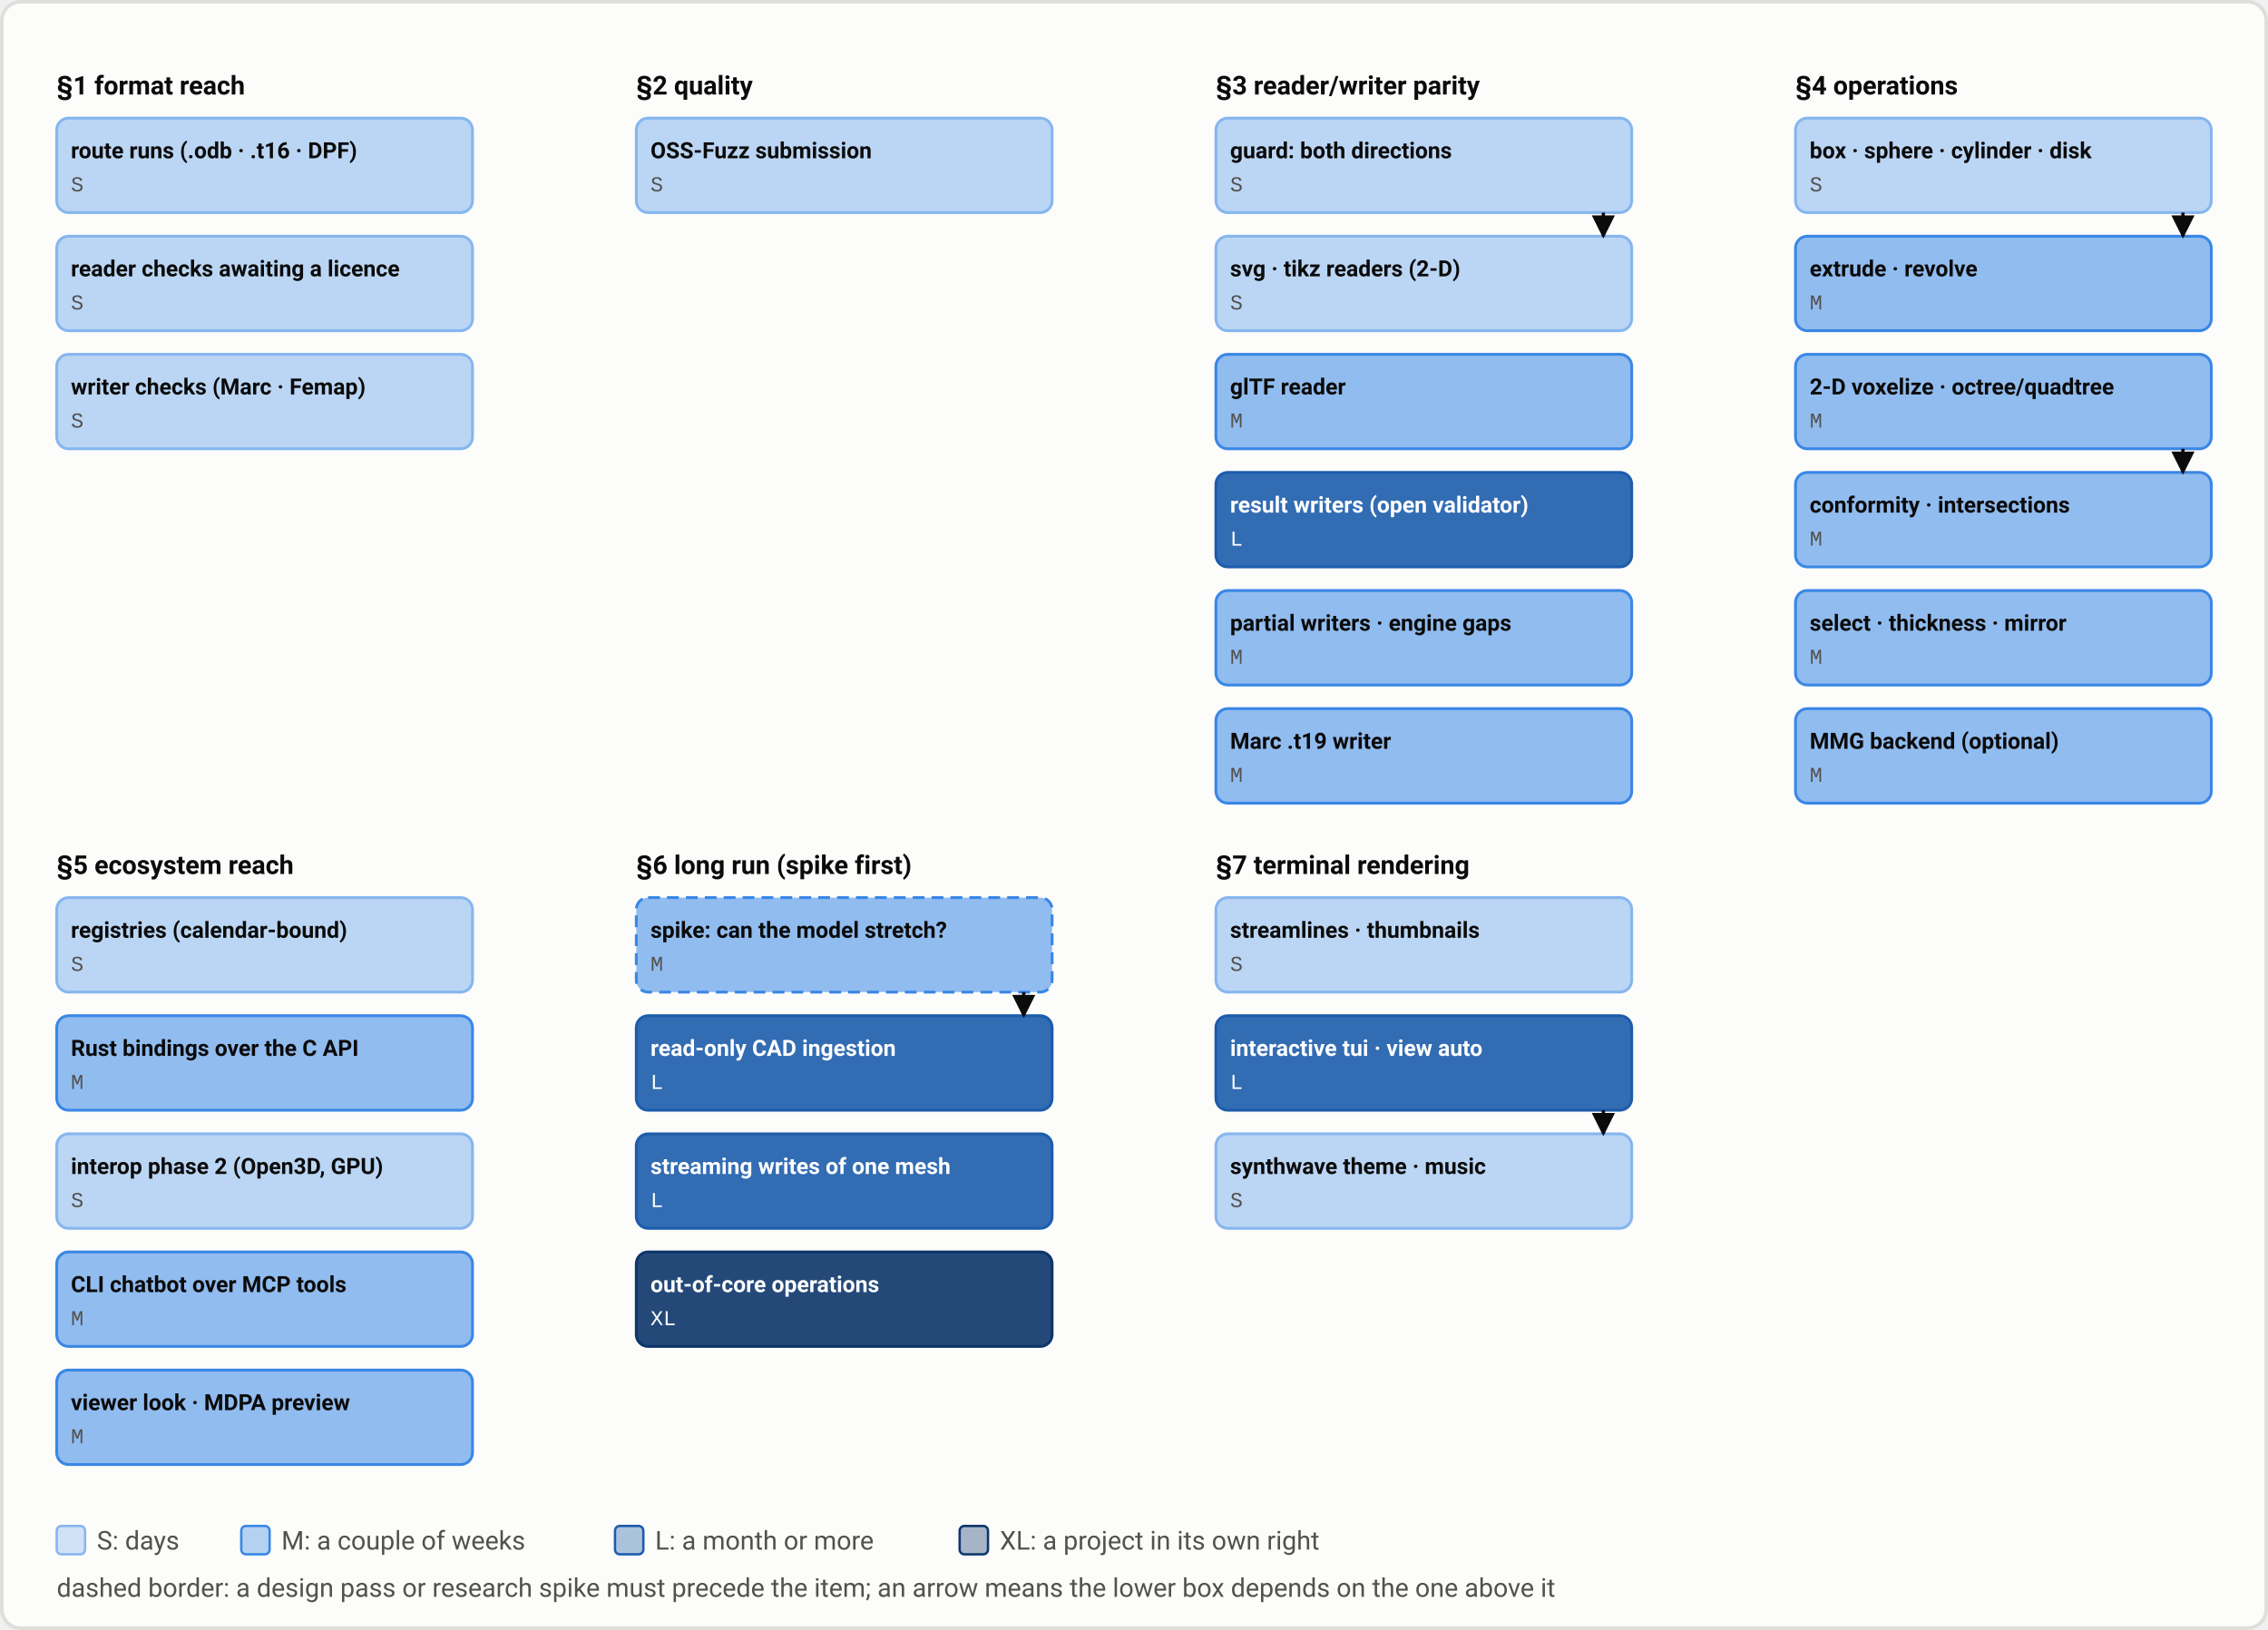
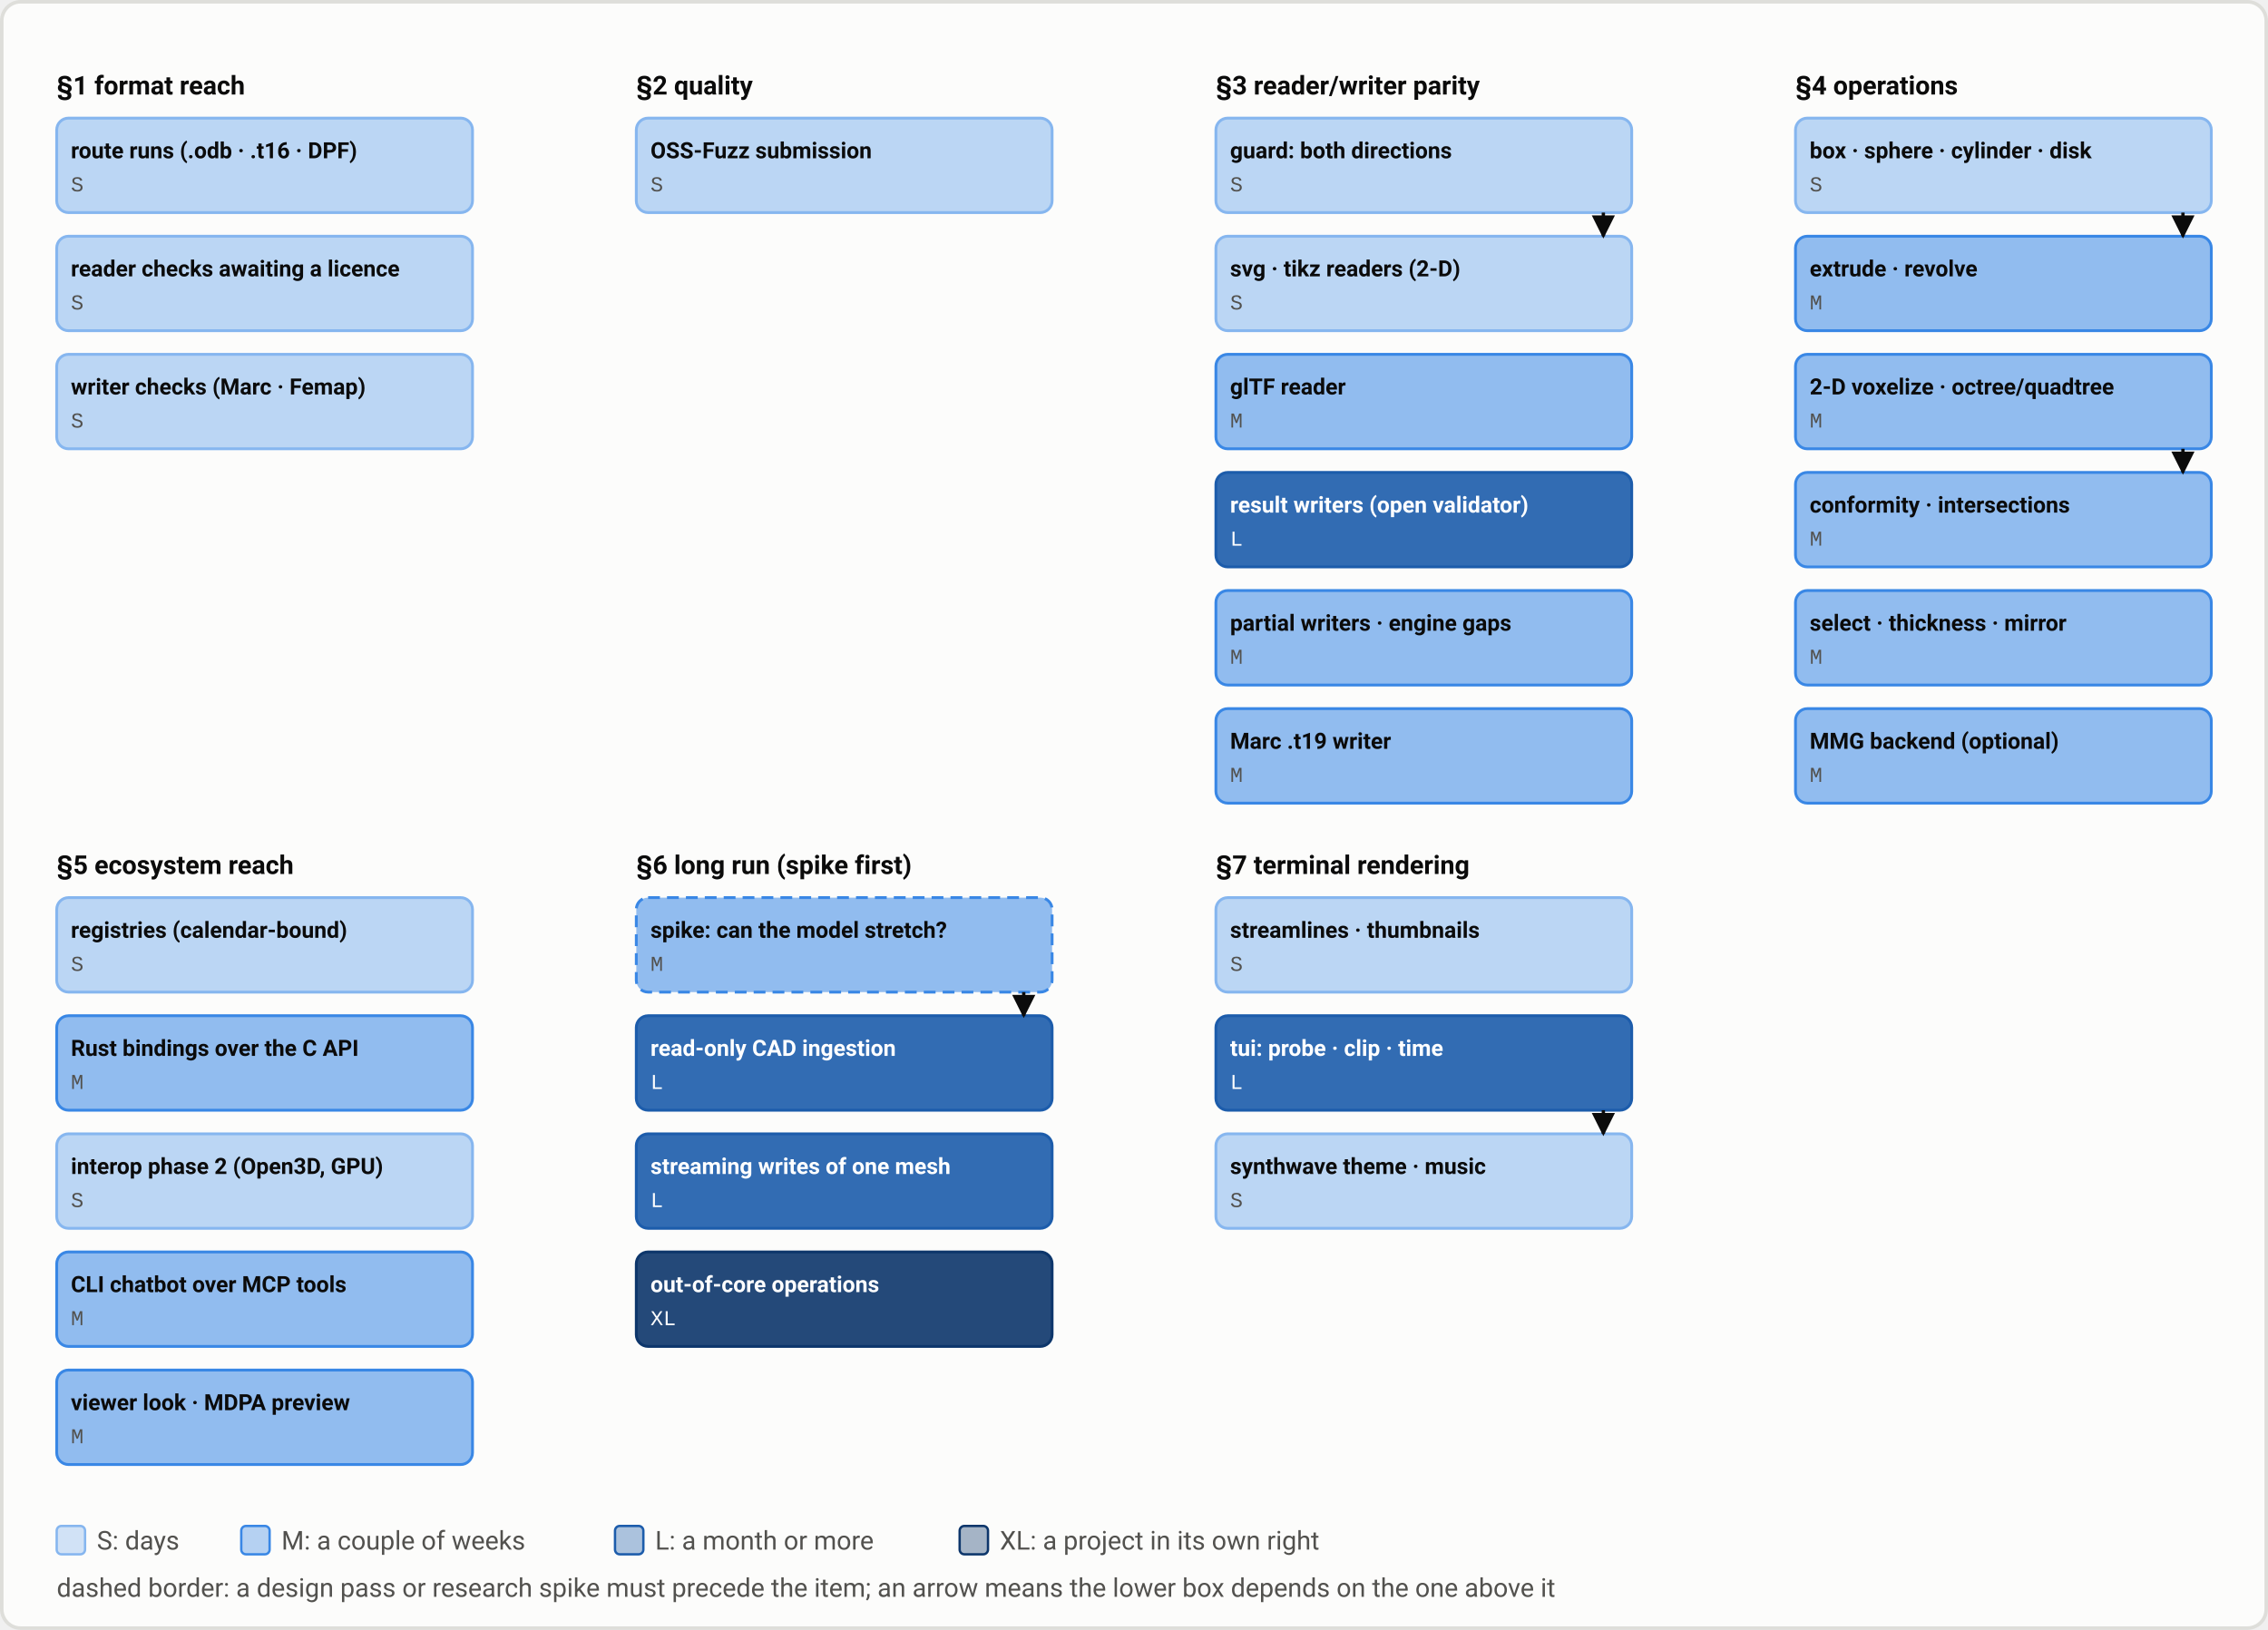
<svg xmlns="http://www.w3.org/2000/svg" viewBox="0 0 960 690" width="960" height="690" font-family="system-ui, -apple-system, 'Segoe UI', Roboto, sans-serif" role="img" aria-label="The roadmap at a glance: open items by section, in recommended order, shaded by effort">
  <defs>
    <marker id="arrow-0b0b0b" viewBox="0 0 10 10" refX="9" refY="5" markerWidth="7" markerHeight="7" orient="auto-start-reverse">
      <path d="M 0 0 L 10 5 L 0 10 z" fill="#0b0b0b" />
    </marker>
  </defs>
  <rect x="0.75" y="0.75" width="958.5" height="688.5" rx="8" fill="#fcfcfb" stroke="#dededa" stroke-width="1.5" />
  <text x="24" y="40" font-family="system-ui, -apple-system, 'Segoe UI', Roboto, sans-serif" font-size="11" font-weight="700" fill="#0b0b0b">§1 format reach</text>
  <rect x="24" y="50" width="176" height="40" rx="5" fill="#86b6ef" fill-opacity="0.55" stroke="#86b6ef" stroke-width="1.2" />
  <text x="30" y="67" font-family="system-ui, -apple-system, 'Segoe UI', Roboto, sans-serif" font-size="9.5" font-weight="600" fill="#0b0b0b">route runs (.odb · .t16 · DPF)</text>
  <text x="30" y="81" font-family="ui-monospace, SFMono-Regular, Menlo, Consolas, 'Liberation Mono', monospace" font-size="9" fill="#52514e">S</text>
  <rect x="24" y="100" width="176" height="40" rx="5" fill="#86b6ef" fill-opacity="0.55" stroke="#86b6ef" stroke-width="1.2" />
  <text x="30" y="117" font-family="system-ui, -apple-system, 'Segoe UI', Roboto, sans-serif" font-size="9.5" font-weight="600" fill="#0b0b0b">reader checks awaiting a licence</text>
  <text x="30" y="131" font-family="ui-monospace, SFMono-Regular, Menlo, Consolas, 'Liberation Mono', monospace" font-size="9" fill="#52514e">S</text>
  <rect x="24" y="150" width="176" height="40" rx="5" fill="#86b6ef" fill-opacity="0.55" stroke="#86b6ef" stroke-width="1.2" />
  <text x="30" y="167" font-family="system-ui, -apple-system, 'Segoe UI', Roboto, sans-serif" font-size="9.5" font-weight="600" fill="#0b0b0b">writer checks (Marc · Femap)</text>
  <text x="30" y="181" font-family="ui-monospace, SFMono-Regular, Menlo, Consolas, 'Liberation Mono', monospace" font-size="9" fill="#52514e">S</text>
  <text x="269.33" y="40" font-family="system-ui, -apple-system, 'Segoe UI', Roboto, sans-serif" font-size="11" font-weight="700" fill="#0b0b0b">§2 quality</text>
  <rect x="269.33" y="50" width="176" height="40" rx="5" fill="#86b6ef" fill-opacity="0.55" stroke="#86b6ef" stroke-width="1.2" />
  <text x="275.33" y="67" font-family="system-ui, -apple-system, 'Segoe UI', Roboto, sans-serif" font-size="9.5" font-weight="600" fill="#0b0b0b">OSS-Fuzz submission</text>
  <text x="275.33" y="81" font-family="ui-monospace, SFMono-Regular, Menlo, Consolas, 'Liberation Mono', monospace" font-size="9" fill="#52514e">S</text>
  <text x="514.67" y="40" font-family="system-ui, -apple-system, 'Segoe UI', Roboto, sans-serif" font-size="11" font-weight="700" fill="#0b0b0b">§3 reader/writer parity</text>
  <rect x="514.67" y="50" width="176" height="40" rx="5" fill="#86b6ef" fill-opacity="0.55" stroke="#86b6ef" stroke-width="1.2" />
  <text x="520.67" y="67" font-family="system-ui, -apple-system, 'Segoe UI', Roboto, sans-serif" font-size="9.5" font-weight="600" fill="#0b0b0b">guard: both directions</text>
  <text x="520.67" y="81" font-family="ui-monospace, SFMono-Regular, Menlo, Consolas, 'Liberation Mono', monospace" font-size="9" fill="#52514e">S</text>
  <rect x="514.67" y="100" width="176" height="40" rx="5" fill="#86b6ef" fill-opacity="0.55" stroke="#86b6ef" stroke-width="1.2" />
  <text x="520.67" y="117" font-family="system-ui, -apple-system, 'Segoe UI', Roboto, sans-serif" font-size="9.5" font-weight="600" fill="#0b0b0b">svg · tikz readers (2-D)</text>
  <text x="520.67" y="131" font-family="ui-monospace, SFMono-Regular, Menlo, Consolas, 'Liberation Mono', monospace" font-size="9" fill="#52514e">S</text>
  <rect x="514.67" y="150" width="176" height="40" rx="5" fill="#3987e5" fill-opacity="0.55" stroke="#3987e5" stroke-width="1.2" />
  <text x="520.67" y="167" font-family="system-ui, -apple-system, 'Segoe UI', Roboto, sans-serif" font-size="9.5" font-weight="600" fill="#0b0b0b">glTF reader</text>
  <text x="520.67" y="181" font-family="ui-monospace, SFMono-Regular, Menlo, Consolas, 'Liberation Mono', monospace" font-size="9" fill="#52514e">M</text>
  <rect x="514.67" y="200" width="176" height="40" rx="5" fill="#1c5cab" fill-opacity="0.9" stroke="#1c5cab" stroke-width="1.2" />
  <text x="520.67" y="217" font-family="system-ui, -apple-system, 'Segoe UI', Roboto, sans-serif" font-size="9.5" font-weight="600" fill="#ffffff">result writers (open validator)</text>
  <text x="520.67" y="231" font-family="ui-monospace, SFMono-Regular, Menlo, Consolas, 'Liberation Mono', monospace" font-size="9" fill="#ffffff">L</text>
  <rect x="514.67" y="250" width="176" height="40" rx="5" fill="#3987e5" fill-opacity="0.55" stroke="#3987e5" stroke-width="1.2" />
  <text x="520.67" y="267" font-family="system-ui, -apple-system, 'Segoe UI', Roboto, sans-serif" font-size="9.5" font-weight="600" fill="#0b0b0b">partial writers · engine gaps</text>
  <text x="520.67" y="281" font-family="ui-monospace, SFMono-Regular, Menlo, Consolas, 'Liberation Mono', monospace" font-size="9" fill="#52514e">M</text>
  <rect x="514.67" y="300" width="176" height="40" rx="5" fill="#3987e5" fill-opacity="0.55" stroke="#3987e5" stroke-width="1.2" />
  <text x="520.67" y="317" font-family="system-ui, -apple-system, 'Segoe UI', Roboto, sans-serif" font-size="9.5" font-weight="600" fill="#0b0b0b">Marc .t19 writer</text>
  <text x="520.67" y="331" font-family="ui-monospace, SFMono-Regular, Menlo, Consolas, 'Liberation Mono', monospace" font-size="9" fill="#52514e">M</text>
  <line x1="678.67" y1="90" x2="678.67" y2="100" stroke="#0b0b0b" stroke-width="1.4" marker-end="url(#arrow-0b0b0b)" />
  <text x="760" y="40" font-family="system-ui, -apple-system, 'Segoe UI', Roboto, sans-serif" font-size="11" font-weight="700" fill="#0b0b0b">§4 operations</text>
  <rect x="760" y="50" width="176" height="40" rx="5" fill="#86b6ef" fill-opacity="0.55" stroke="#86b6ef" stroke-width="1.2" />
  <text x="766" y="67" font-family="system-ui, -apple-system, 'Segoe UI', Roboto, sans-serif" font-size="9.5" font-weight="600" fill="#0b0b0b">box · sphere · cylinder · disk</text>
  <text x="766" y="81" font-family="ui-monospace, SFMono-Regular, Menlo, Consolas, 'Liberation Mono', monospace" font-size="9" fill="#52514e">S</text>
  <rect x="760" y="100" width="176" height="40" rx="5" fill="#3987e5" fill-opacity="0.55" stroke="#3987e5" stroke-width="1.2" />
  <text x="766" y="117" font-family="system-ui, -apple-system, 'Segoe UI', Roboto, sans-serif" font-size="9.5" font-weight="600" fill="#0b0b0b">extrude · revolve</text>
  <text x="766" y="131" font-family="ui-monospace, SFMono-Regular, Menlo, Consolas, 'Liberation Mono', monospace" font-size="9" fill="#52514e">M</text>
  <rect x="760" y="150" width="176" height="40" rx="5" fill="#3987e5" fill-opacity="0.55" stroke="#3987e5" stroke-width="1.2" />
  <text x="766" y="167" font-family="system-ui, -apple-system, 'Segoe UI', Roboto, sans-serif" font-size="9.5" font-weight="600" fill="#0b0b0b">2-D voxelize · octree/quadtree</text>
  <text x="766" y="181" font-family="ui-monospace, SFMono-Regular, Menlo, Consolas, 'Liberation Mono', monospace" font-size="9" fill="#52514e">M</text>
  <rect x="760" y="200" width="176" height="40" rx="5" fill="#3987e5" fill-opacity="0.55" stroke="#3987e5" stroke-width="1.2" />
  <text x="766" y="217" font-family="system-ui, -apple-system, 'Segoe UI', Roboto, sans-serif" font-size="9.5" font-weight="600" fill="#0b0b0b">conformity · intersections</text>
  <text x="766" y="231" font-family="ui-monospace, SFMono-Regular, Menlo, Consolas, 'Liberation Mono', monospace" font-size="9" fill="#52514e">M</text>
  <rect x="760" y="250" width="176" height="40" rx="5" fill="#3987e5" fill-opacity="0.55" stroke="#3987e5" stroke-width="1.2" />
  <text x="766" y="267" font-family="system-ui, -apple-system, 'Segoe UI', Roboto, sans-serif" font-size="9.5" font-weight="600" fill="#0b0b0b">select · thickness · mirror</text>
  <text x="766" y="281" font-family="ui-monospace, SFMono-Regular, Menlo, Consolas, 'Liberation Mono', monospace" font-size="9" fill="#52514e">M</text>
  <rect x="760" y="300" width="176" height="40" rx="5" fill="#3987e5" fill-opacity="0.55" stroke="#3987e5" stroke-width="1.2" />
  <text x="766" y="317" font-family="system-ui, -apple-system, 'Segoe UI', Roboto, sans-serif" font-size="9.5" font-weight="600" fill="#0b0b0b">MMG backend (optional)</text>
  <text x="766" y="331" font-family="ui-monospace, SFMono-Regular, Menlo, Consolas, 'Liberation Mono', monospace" font-size="9" fill="#52514e">M</text>
  <line x1="924" y1="90" x2="924" y2="100" stroke="#0b0b0b" stroke-width="1.4" marker-end="url(#arrow-0b0b0b)" />
  <line x1="924" y1="190" x2="924" y2="200" stroke="#0b0b0b" stroke-width="1.4" marker-end="url(#arrow-0b0b0b)" />
  <text x="24" y="370" font-family="system-ui, -apple-system, 'Segoe UI', Roboto, sans-serif" font-size="11" font-weight="700" fill="#0b0b0b">§5 ecosystem reach</text>
  <rect x="24" y="380" width="176" height="40" rx="5" fill="#86b6ef" fill-opacity="0.55" stroke="#86b6ef" stroke-width="1.2" />
  <text x="30" y="397" font-family="system-ui, -apple-system, 'Segoe UI', Roboto, sans-serif" font-size="9.5" font-weight="600" fill="#0b0b0b">registries (calendar-bound)</text>
  <text x="30" y="411" font-family="ui-monospace, SFMono-Regular, Menlo, Consolas, 'Liberation Mono', monospace" font-size="9" fill="#52514e">S</text>
  <rect x="24" y="430" width="176" height="40" rx="5" fill="#3987e5" fill-opacity="0.55" stroke="#3987e5" stroke-width="1.2" />
  <text x="30" y="447" font-family="system-ui, -apple-system, 'Segoe UI', Roboto, sans-serif" font-size="9.5" font-weight="600" fill="#0b0b0b">Rust bindings over the C API</text>
  <text x="30" y="461" font-family="ui-monospace, SFMono-Regular, Menlo, Consolas, 'Liberation Mono', monospace" font-size="9" fill="#52514e">M</text>
  <rect x="24" y="480" width="176" height="40" rx="5" fill="#86b6ef" fill-opacity="0.55" stroke="#86b6ef" stroke-width="1.2" />
  <text x="30" y="497" font-family="system-ui, -apple-system, 'Segoe UI', Roboto, sans-serif" font-size="9.5" font-weight="600" fill="#0b0b0b">interop phase 2 (Open3D, GPU)</text>
  <text x="30" y="511" font-family="ui-monospace, SFMono-Regular, Menlo, Consolas, 'Liberation Mono', monospace" font-size="9" fill="#52514e">S</text>
  <rect x="24" y="530" width="176" height="40" rx="5" fill="#3987e5" fill-opacity="0.55" stroke="#3987e5" stroke-width="1.2" />
  <text x="30" y="547" font-family="system-ui, -apple-system, 'Segoe UI', Roboto, sans-serif" font-size="9.5" font-weight="600" fill="#0b0b0b">CLI chatbot over MCP tools</text>
  <text x="30" y="561" font-family="ui-monospace, SFMono-Regular, Menlo, Consolas, 'Liberation Mono', monospace" font-size="9" fill="#52514e">M</text>
  <rect x="24" y="580" width="176" height="40" rx="5" fill="#3987e5" fill-opacity="0.55" stroke="#3987e5" stroke-width="1.2" />
  <text x="30" y="597" font-family="system-ui, -apple-system, 'Segoe UI', Roboto, sans-serif" font-size="9.5" font-weight="600" fill="#0b0b0b">viewer look · MDPA preview</text>
  <text x="30" y="611" font-family="ui-monospace, SFMono-Regular, Menlo, Consolas, 'Liberation Mono', monospace" font-size="9" fill="#52514e">M</text>
  <text x="269.33" y="370" font-family="system-ui, -apple-system, 'Segoe UI', Roboto, sans-serif" font-size="11" font-weight="700" fill="#0b0b0b">§6 long run (spike first)</text>
  <rect x="269.33" y="380" width="176" height="40" rx="5" fill="#3987e5" fill-opacity="0.55" stroke="#3987e5" stroke-width="1.2" stroke-dasharray="5 3" />
  <text x="275.33" y="397" font-family="system-ui, -apple-system, 'Segoe UI', Roboto, sans-serif" font-size="9.5" font-weight="600" fill="#0b0b0b">spike: can the model stretch?</text>
  <text x="275.33" y="411" font-family="ui-monospace, SFMono-Regular, Menlo, Consolas, 'Liberation Mono', monospace" font-size="9" fill="#52514e">M</text>
  <rect x="269.33" y="430" width="176" height="40" rx="5" fill="#1c5cab" fill-opacity="0.9" stroke="#1c5cab" stroke-width="1.2" />
  <text x="275.33" y="447" font-family="system-ui, -apple-system, 'Segoe UI', Roboto, sans-serif" font-size="9.5" font-weight="600" fill="#ffffff">read-only CAD ingestion</text>
  <text x="275.33" y="461" font-family="ui-monospace, SFMono-Regular, Menlo, Consolas, 'Liberation Mono', monospace" font-size="9" fill="#ffffff">L</text>
  <rect x="269.33" y="480" width="176" height="40" rx="5" fill="#1c5cab" fill-opacity="0.9" stroke="#1c5cab" stroke-width="1.2" />
  <text x="275.33" y="497" font-family="system-ui, -apple-system, 'Segoe UI', Roboto, sans-serif" font-size="9.5" font-weight="600" fill="#ffffff">streaming writes of one mesh</text>
  <text x="275.33" y="511" font-family="ui-monospace, SFMono-Regular, Menlo, Consolas, 'Liberation Mono', monospace" font-size="9" fill="#ffffff">L</text>
  <rect x="269.33" y="530" width="176" height="40" rx="5" fill="#0d366b" fill-opacity="0.9" stroke="#0d366b" stroke-width="1.2" />
  <text x="275.33" y="547" font-family="system-ui, -apple-system, 'Segoe UI', Roboto, sans-serif" font-size="9.5" font-weight="600" fill="#ffffff">out-of-core operations</text>
  <text x="275.33" y="561" font-family="ui-monospace, SFMono-Regular, Menlo, Consolas, 'Liberation Mono', monospace" font-size="9" fill="#ffffff">XL</text>
  <line x1="433.33" y1="420" x2="433.33" y2="430" stroke="#0b0b0b" stroke-width="1.4" marker-end="url(#arrow-0b0b0b)" />
  <text x="514.67" y="370" font-family="system-ui, -apple-system, 'Segoe UI', Roboto, sans-serif" font-size="11" font-weight="700" fill="#0b0b0b">§7 terminal rendering</text>
  <rect x="514.67" y="380" width="176" height="40" rx="5" fill="#86b6ef" fill-opacity="0.55" stroke="#86b6ef" stroke-width="1.2" />
  <text x="520.67" y="397" font-family="system-ui, -apple-system, 'Segoe UI', Roboto, sans-serif" font-size="9.5" font-weight="600" fill="#0b0b0b">streamlines · thumbnails</text>
  <text x="520.67" y="411" font-family="ui-monospace, SFMono-Regular, Menlo, Consolas, 'Liberation Mono', monospace" font-size="9" fill="#52514e">S</text>
  <rect x="514.67" y="430" width="176" height="40" rx="5" fill="#1c5cab" fill-opacity="0.9" stroke="#1c5cab" stroke-width="1.2" />
-   <text x="520.67" y="447" font-family="system-ui, -apple-system, 'Segoe UI', Roboto, sans-serif" font-size="9.5" font-weight="600" fill="#ffffff">interactive tui · view auto</text>
+   <text x="520.67" y="447" font-family="system-ui, -apple-system, 'Segoe UI', Roboto, sans-serif" font-size="9.5" font-weight="600" fill="#ffffff">tui: probe · clip · time</text>
  <text x="520.67" y="461" font-family="ui-monospace, SFMono-Regular, Menlo, Consolas, 'Liberation Mono', monospace" font-size="9" fill="#ffffff">L</text>
  <rect x="514.67" y="480" width="176" height="40" rx="5" fill="#86b6ef" fill-opacity="0.55" stroke="#86b6ef" stroke-width="1.2" />
  <text x="520.67" y="497" font-family="system-ui, -apple-system, 'Segoe UI', Roboto, sans-serif" font-size="9.5" font-weight="600" fill="#0b0b0b">synthwave theme · music</text>
  <text x="520.67" y="511" font-family="ui-monospace, SFMono-Regular, Menlo, Consolas, 'Liberation Mono', monospace" font-size="9" fill="#52514e">S</text>
  <line x1="678.67" y1="470" x2="678.67" y2="480" stroke="#0b0b0b" stroke-width="1.4" marker-end="url(#arrow-0b0b0b)" />
  <rect x="24" y="646" width="12" height="12" rx="2" fill="#86b6ef" fill-opacity="0.36" stroke="#86b6ef" stroke-width="1" />
  <text x="41" y="656" font-family="system-ui, -apple-system, 'Segoe UI', Roboto, sans-serif" font-size="11" fill="#52514e">S: days</text>
  <rect x="102.12" y="646" width="12" height="12" rx="2" fill="#3987e5" fill-opacity="0.36" stroke="#3987e5" stroke-width="1" />
  <text x="119.12" y="656" font-family="system-ui, -apple-system, 'Segoe UI', Roboto, sans-serif" font-size="11" fill="#52514e">M: a couple of weeks</text>
  <rect x="260.32" y="646" width="12" height="12" rx="2" fill="#1c5cab" fill-opacity="0.36" stroke="#1c5cab" stroke-width="1" />
  <text x="277.32" y="656" font-family="system-ui, -apple-system, 'Segoe UI', Roboto, sans-serif" font-size="11" fill="#52514e">L: a month or more</text>
  <rect x="406.2" y="646" width="12" height="12" rx="2" fill="#0d366b" fill-opacity="0.36" stroke="#0d366b" stroke-width="1" />
  <text x="423.2" y="656" font-family="system-ui, -apple-system, 'Segoe UI', Roboto, sans-serif" font-size="11" fill="#52514e">XL: a project in its own right</text>
  <text x="24" y="676" font-family="system-ui, -apple-system, 'Segoe UI', Roboto, sans-serif" font-size="11" fill="#52514e">dashed border: a design pass or research spike must precede the item; an arrow means the lower box depends on the one above it</text>
</svg>
